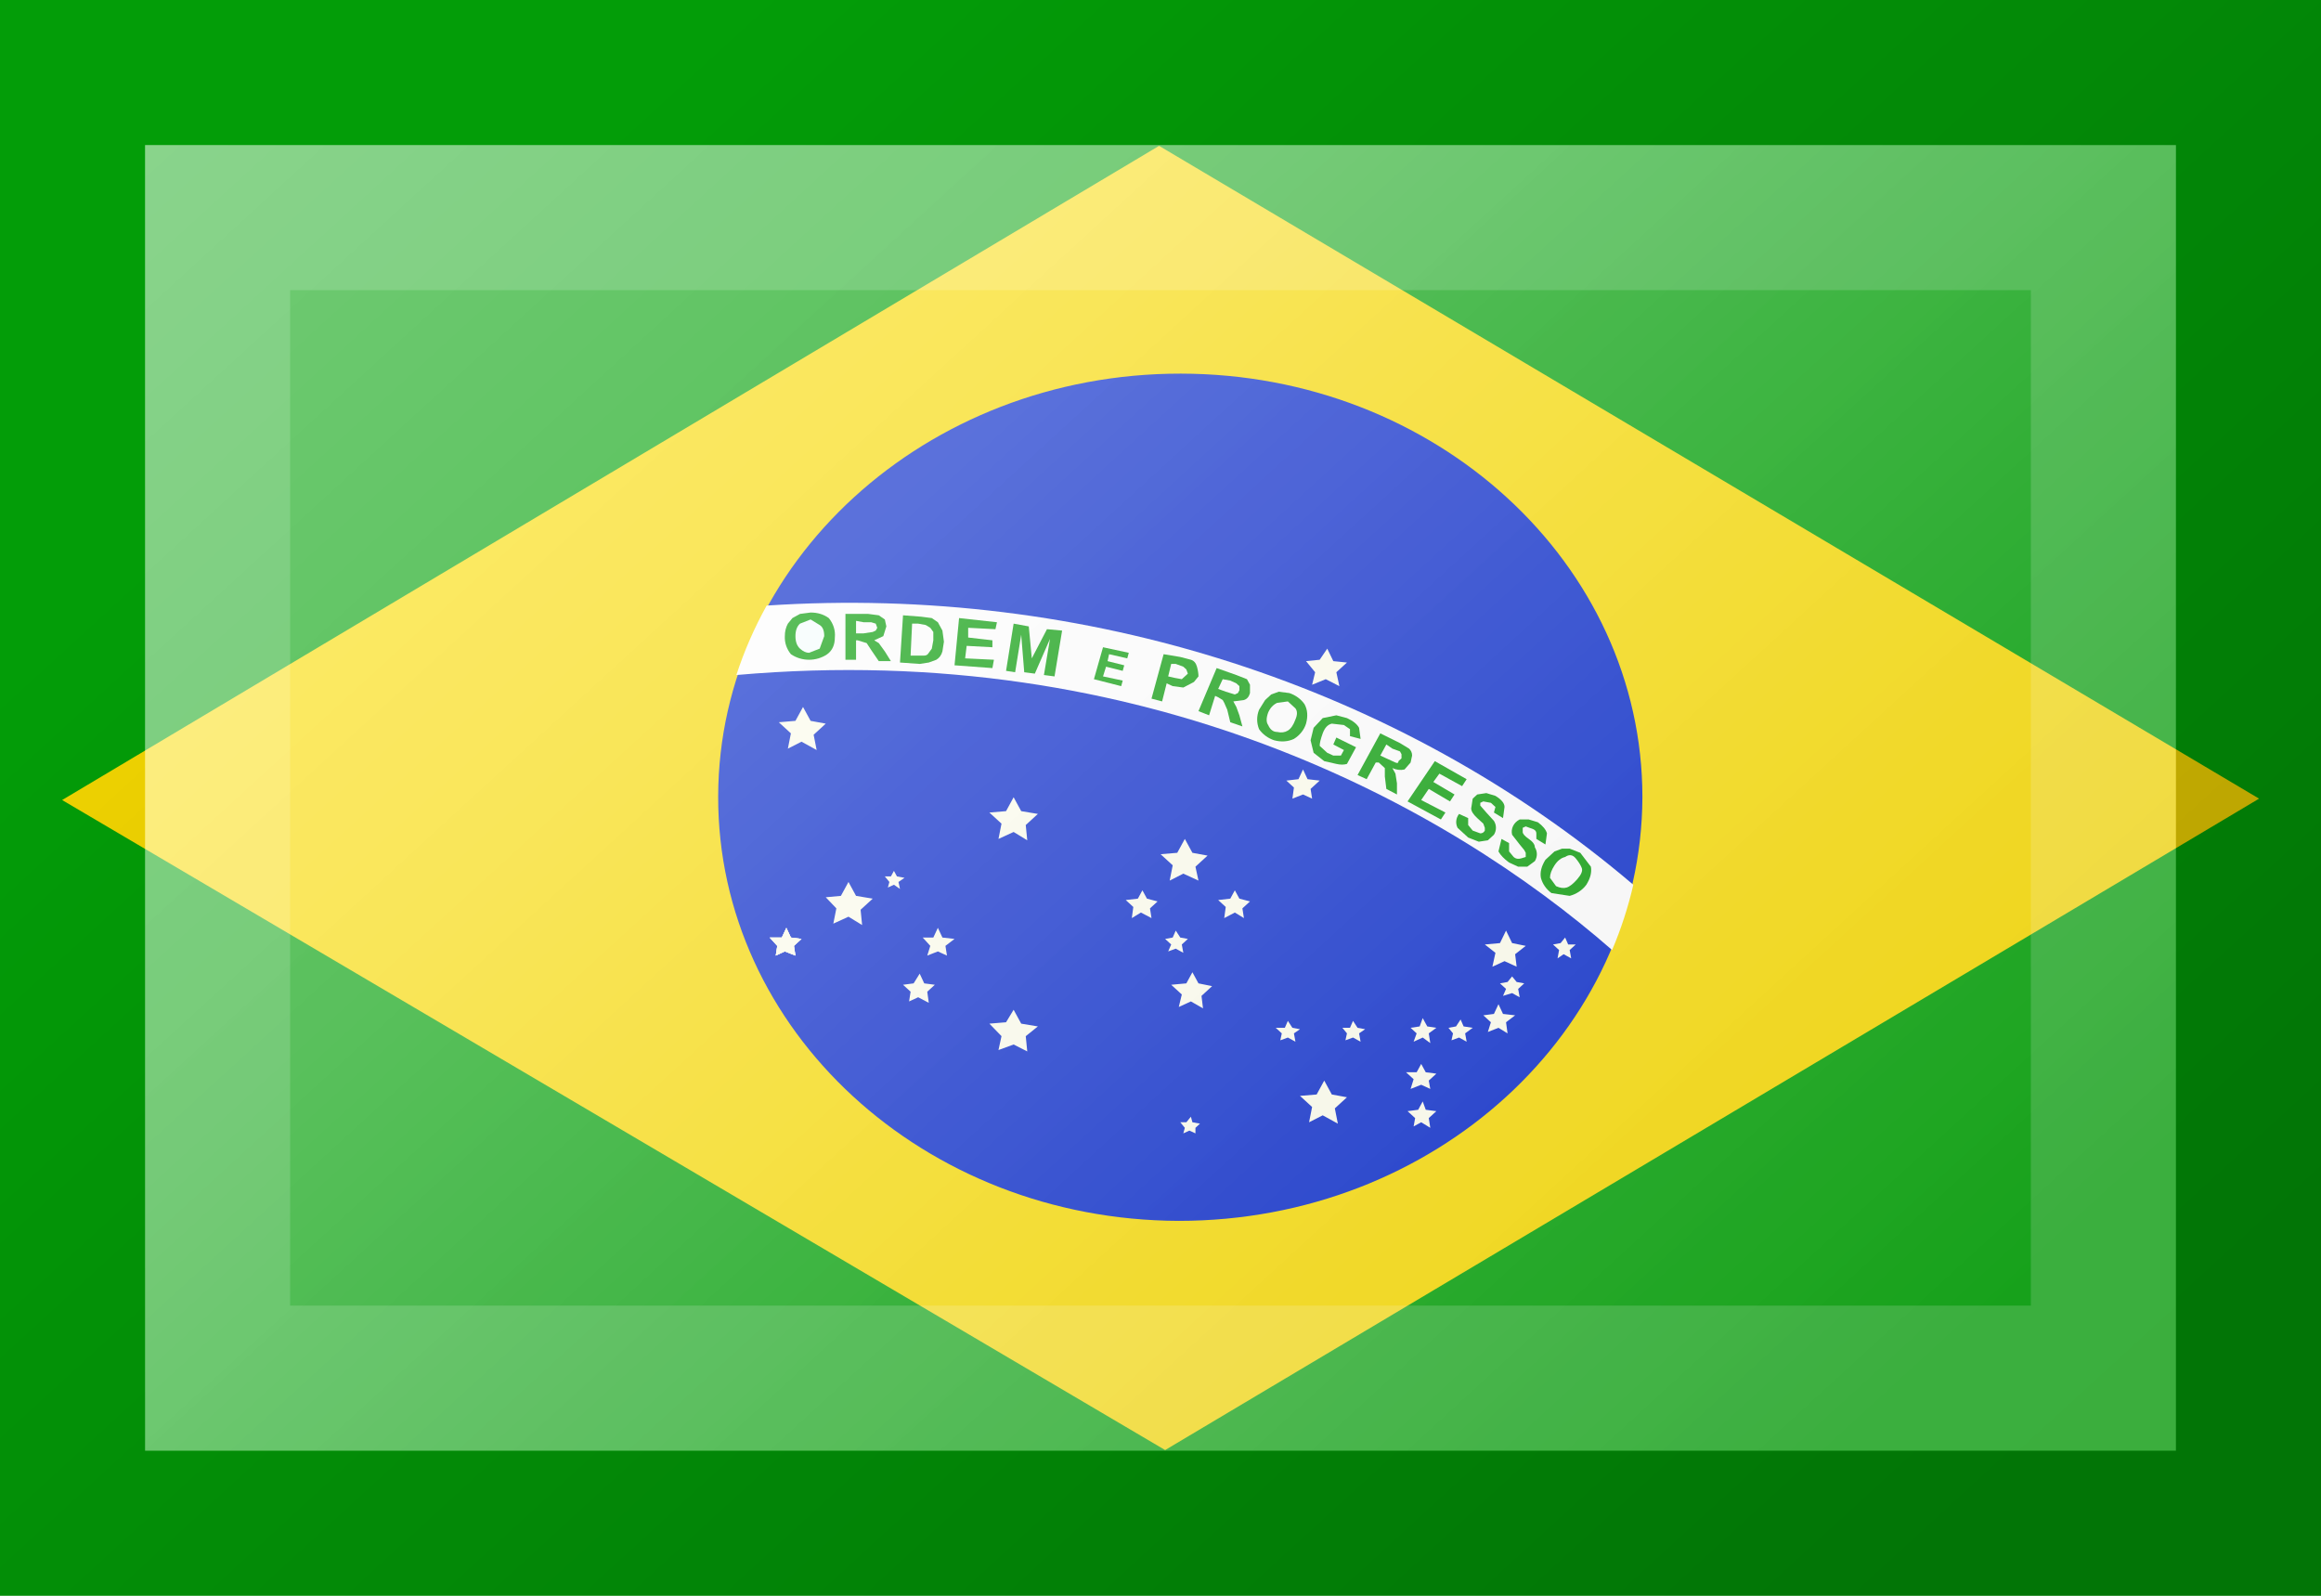
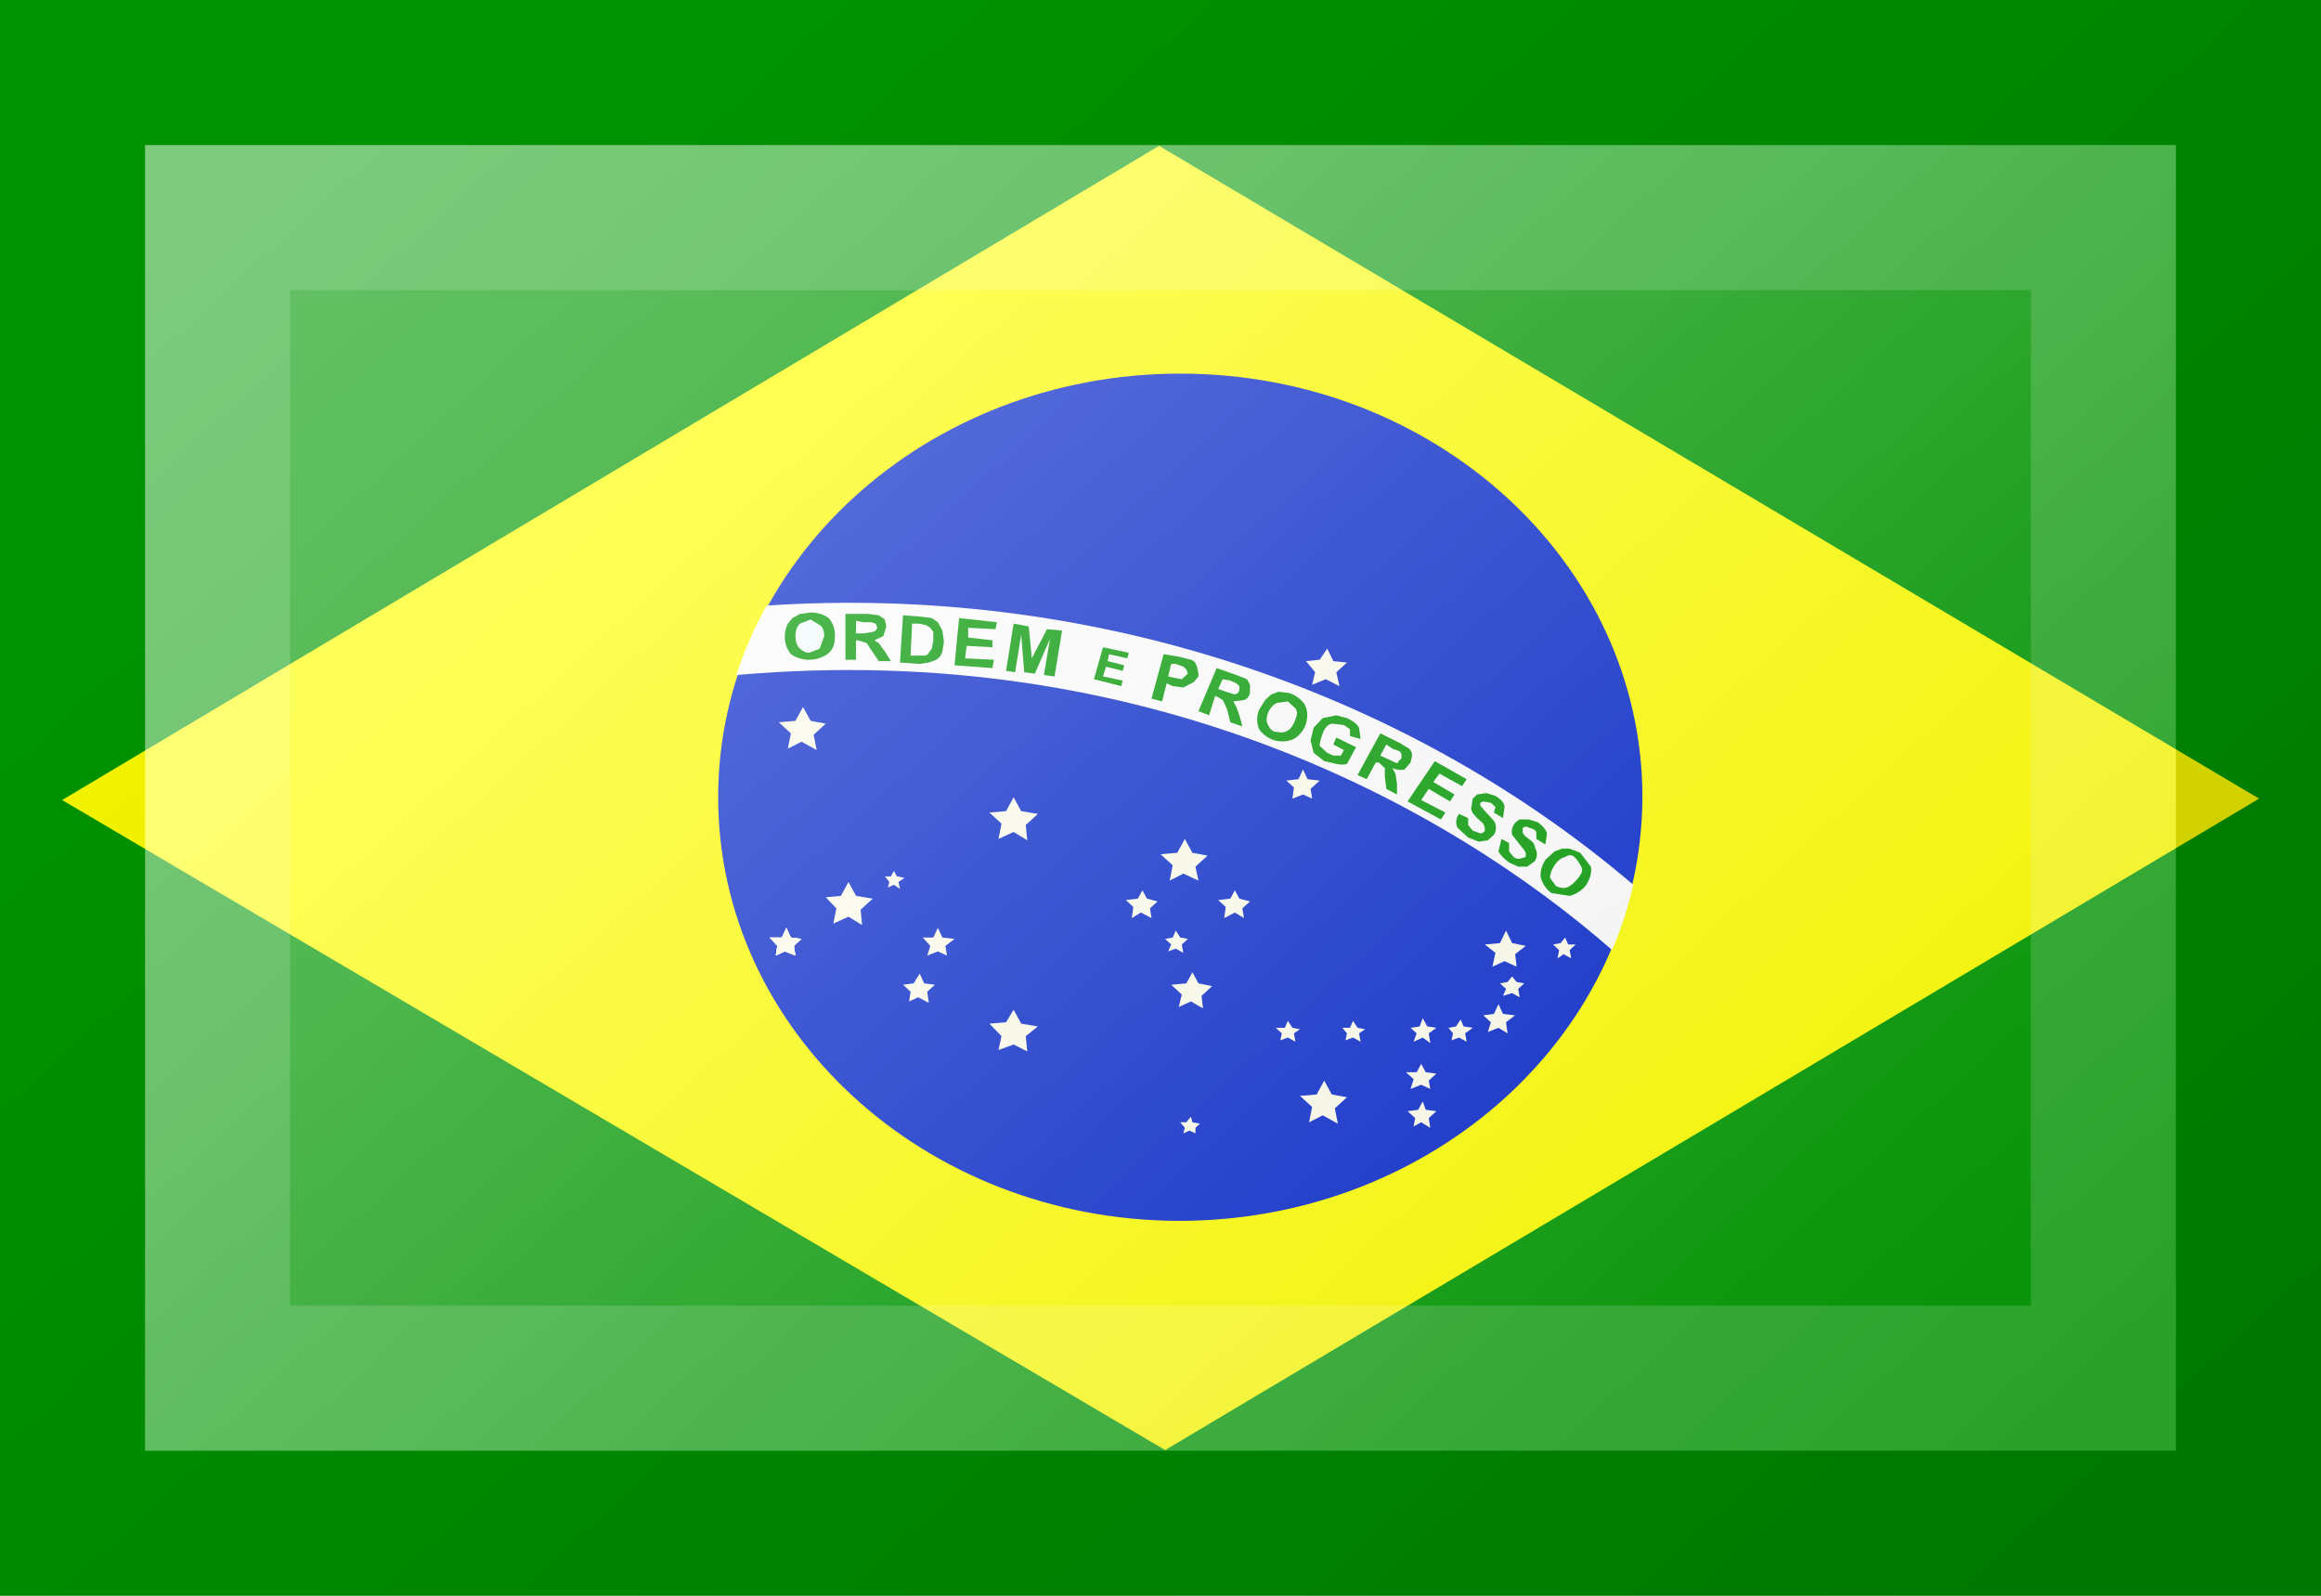
<svg xmlns="http://www.w3.org/2000/svg" width="16" height="11" viewBox="0 0 16 11">
  <defs>
-     <linearGradient id="fbr-gloss" gradientUnits="userSpaceOnUse" x1="1.005" y1="1.097" x2="10.763" y2="11.752">
-       <stop offset="0.000" stop-color="#fff" stop-opacity="0.439" />
-       <stop offset="0.363" stop-color="#fff" stop-opacity="0.347" />
-       <stop offset="0.822" stop-color="#fff" stop-opacity="0.150" />
-       <stop offset="1.000" stop-color="#fff" stop-opacity="0.082" />
+     <linearGradient id="fbr-gloss" gradientUnits="userSpaceOnUse" x1="1.352" y1="1.476" x2="11.384" y2="12.430">
+       <stop offset="0.000" stop-color="#fff" stop-opacity="0.400" />
+       <stop offset="0.308" stop-color="#fff" stop-opacity="0.314" />
+       <stop offset="0.856" stop-color="#fff" stop-opacity="0.061" />
+       <stop offset="1.000" stop-color="#fff" stop-opacity="0.021" />
    </linearGradient>
-     <linearGradient id="fbr-shade" gradientUnits="userSpaceOnUse" x1="3.338" y1="3.645" x2="11.482" y2="12.537">
+     <linearGradient id="fbr-shade" gradientUnits="userSpaceOnUse" x1="2.739" y1="2.991" x2="11.482" y2="12.537">
      <stop offset="0.000" stop-color="#000" stop-opacity="0.000" />
-       <stop offset="1.000" stop-color="#000" stop-opacity="0.054" />
+       <stop offset="1.000" stop-color="#000" stop-opacity="0.060" />
    </linearGradient>
-     <linearGradient id="fbr-edge" gradientUnits="userSpaceOnUse" x1="2.330" y1="2.544" x2="11.428" y2="12.478">
-       <stop offset="0.000" stop-color="#000" stop-opacity="0.030" />
-       <stop offset="0.275" stop-color="#000" stop-opacity="0.105" />
-       <stop offset="1.000" stop-color="#000" stop-opacity="0.280" />
+     <linearGradient id="fbr-edge" gradientUnits="userSpaceOnUse" x1="2.625" y1="2.866" x2="11.802" y2="12.886">
+       <stop offset="0.000" stop-color="#000" stop-opacity="0.048" />
+       <stop offset="0.295" stop-color="#000" stop-opacity="0.094" />
+       <stop offset="1.000" stop-color="#000" stop-opacity="0.217" />
    </linearGradient>
    <clipPath id="fbr-clip">
      <rect width="16" height="11" />
    </clipPath>
  </defs>
  <g clip-path="url(#fbr-clip)">
    <g transform="scale(1.04447 0.95743)">
-       <path fill="#03a208" fill-rule="evenodd" d="M0 0h15.32v11.49H0z" />
-       <path fill="#f9db01" fill-rule="evenodd" d="m7.69 10.44 7.22-4.69-7.26-4.7L.41 5.76z" />
+       <path fill="#090" fill-rule="evenodd" d="M0 0h15.32v11.49H0z" />
+       <path fill="#ff0" fill-rule="evenodd" d="m7.69 10.44 7.22-4.69-7.26-4.7L.41 5.76z" />
      <path fill="#0527cb" fill-rule="evenodd" d="M10.84 5.74a3.06 3.06 0 0 1-3.06 3.05 3.05 3.05 0 1 1 3.06-3.05" />
      <path fill="#ffffef" fill-rule="evenodd" d="m6.78 7.57-.09-.05-.1.04.02-.1-.08-.09.11-.01.05-.09.05.1.11.02-.08.07m2.06.63-.1-.06-.09.05.02-.11-.08-.08.11-.01.05-.1.05.1.1.02-.08.08m-.87-.72-.08-.05-.08.04.02-.09-.07-.07.1-.01.04-.08.04.08.09.02-.07.07m2.08-.21-.08-.04-.08.04.02-.1-.07-.06.1-.01.04-.09.04.09.09.02-.07.06m-2.09-.53-.1-.05-.09.05.02-.11-.08-.08.11-.01.05-.1.05.1.1.02-.08.08m-2.5-.84-.1-.06-.09.05.02-.11-.08-.08.11-.01.05-.1.05.1.1.02-.08.08m.32 1.37L5.6 6.6l-.1.05.02-.11-.07-.08.1-.01.05-.1.05.1.11.02-.08.08m3.16-1.61-.09-.05-.09.04.02-.09-.06-.08.09-.01.05-.08.04.09.09.01-.07.07m-.16.91-.06-.03-.07.03.01-.08-.05-.05.08-.01.03-.07.03.07.08.01-.06.06m-3.4 1.2-.07-.03-.06.03.01-.07-.05-.06h.08l.03-.07.03.07.07.01-.05.05m4.79.37-.05-.03-.06.02.02-.05-.04-.04.05-.01.03-.04.03.04.05.01-.04.04" />
      <path fill="#ffffef" fill-rule="evenodd" d="m5.25 6.88-.07-.03-.06.03.01-.07-.05-.06h.08l.03-.07.03.07.07.01-.05.05" />
      <path fill="#ffffef" fill-rule="evenodd" d="m5.25 6.88-.07-.03-.06.03.01-.07-.05-.06h.08l.03-.07.03.07.07.01-.05.05m1.01.07-.06-.03-.07.03.02-.07-.05-.06h.07l.03-.07.03.07.08.01-.06.05m-.11.41-.07-.04-.06.03.01-.07-.05-.05.07-.01.04-.07.03.07.07.01-.05.05m2.09-.53-.06-.04-.07.04.01-.08-.05-.05.08-.01.03-.06.03.06.07.02-.05.05m-.6.07-.07-.04-.06.04.01-.08-.05-.05.08-.01.03-.06.03.06.07.02-.05.05M5.94 6.4l-.04-.03-.04.02.01-.04-.03-.04h.04l.02-.04.02.04.05.01-.04.03m4.02 1.09-.06-.04-.07.03.02-.07-.05-.05.07-.01.03-.07.03.07.08.01-.06.05m-.5.15-.05-.04-.06.03.02-.06-.04-.04.06-.01.02-.06.03.06.06.01-.05.04m.25.06-.05-.03-.05.02.01-.05-.03-.04.05-.01.03-.05.02.05.06.01-.05.04m.7-.54-.05-.03-.04.03.01-.06-.04-.04.05-.01.03-.04.02.05h.05l-.04.04m-.92 1-.06-.03-.07.03.02-.07-.05-.05h.07l.03-.06.03.06.07.01-.05.05m.01.34-.06-.04-.05.03.01-.06L9.29 8l.07-.01.03-.06.02.06.07.01-.05.05m-.45-.55-.05-.03-.05.02.01-.05-.03-.04h.05l.02-.05.03.05.05.01-.04.03m-.42.06-.05-.03-.05.02.01-.05-.04-.04h.06l.02-.05.03.05.05.01-.04.03m-.73-.58-.05-.03-.05.02.02-.05-.04-.04.05-.01.02-.05.03.05.05.01-.04.04m.09 1.36-.04-.02-.04.02.01-.04-.03-.04h.04l.03-.04.01.04.05.01-.03.03M6.78 6.05l-.09-.06-.1.05.02-.11-.08-.08.11-.01.05-.1.05.1.11.02-.08.08" />
      <path fill="#fff" fill-rule="evenodd" d="M10.64 6.84a3 3 0 0 0 .14-.47 7.6 7.6 0 0 0-5.72-2.01 3 3 0 0 0-.2.5c2.7-.26 4.69.94 5.78 1.98" />
-       <path fill="#059c05" d="m9.91 6.04.05.03v.06l.03.04q.02.02.05.01l.03-.01v-.03l-.01-.02-.03-.04-.05-.07a.1.1 0 0 1 .05-.11h.06l.06.02q.05.04.06.08l-.01.08-.06-.04V6q0-.02-.02-.03l-.05-.02-.02.01v.03q0 .02.04.05t.04.06a.1.1 0 0 1 0 .1l-.05.04h-.06l-.06-.03q-.05-.04-.07-.08zm-.28-.18.06.03v.05l.03.04.05.02q.02 0 .03-.02v-.02l-.01-.03-.04-.04q-.04-.04-.04-.07l.01-.07.03-.03.06-.01.06.02q.06.04.06.08l-.01.08-.06-.04.01-.04-.03-.03-.05-.01-.02.01v.02l.04.05.05.06a.1.1 0 0 1 0 .1l-.04.04-.06.01-.07-.03-.07-.07a.1.1 0 0 1 .01-.1m-.34-.09.18-.29.21.13-.03.05-.15-.09-.04.06.14.09-.03.05-.14-.09-.05.08.16.09-.03.05zm-.49-.41.02-.05.13.07-.06.12q-.03.01-.07 0l-.08-.02-.07-.06-.02-.09.02-.09.06-.07.09-.02.07.02q.06.03.08.07l.01.08-.07-.02v-.05l-.04-.03-.08-.01q-.04.01-.06.07t-.02.09l.05.05.04.02h.05l.02-.04zm-2.16-.53.05-.34.1.02.02.23.1-.21.1.01-.05.33-.07-.01.04-.26-.1.25-.07-.01-.02-.27-.04.27zm-.34-.04.03-.34.25.03-.01.05-.18-.01v.07l.16.02v.05l-.17-.01-.01.09.19.01-.01.06z" />
+       <path fill="#090" d="m9.91 6.04.05.03v.06l.03.04q.02.02.05.01l.03-.01v-.03l-.01-.02-.03-.04-.05-.07a.1.1 0 0 1 .05-.11h.06l.06.02q.05.04.06.08l-.01.08-.06-.04V6q0-.02-.02-.03l-.05-.02-.02.01v.03q0 .02.04.05t.04.06a.1.1 0 0 1 0 .1l-.05.04h-.06l-.06-.03q-.05-.04-.07-.08zm-.28-.18.06.03v.05l.03.04.05.02q.02 0 .03-.02v-.02l-.01-.03-.04-.04q-.04-.04-.04-.07l.01-.07.03-.03.06-.01.06.02q.06.04.06.08l-.01.08-.06-.04.01-.04-.03-.03-.05-.01-.02.01v.02l.04.05.05.06a.1.1 0 0 1 0 .1l-.04.04-.06.01-.07-.03-.07-.07a.1.1 0 0 1 .01-.1m-.34-.09.18-.29.21.13-.03.05-.15-.09-.04.06.14.09-.03.05-.14-.09-.05.08.16.09-.03.05zm-.49-.41.02-.05.13.07-.06.12q-.03.01-.07 0l-.08-.02-.07-.06-.02-.09.02-.09.06-.07.09-.02.07.02q.06.03.08.07l.01.08-.07-.02v-.05l-.04-.03-.08-.01q-.04.01-.06.07t-.02.09l.05.05.04.02h.05l.02-.04zm-2.16-.53.05-.34.1.02.02.23.1-.21.1.01-.05.33-.07-.01.04-.26-.1.25-.07-.01-.02-.27-.04.27zm-.34-.04.03-.34.25.03-.01.05-.18-.01v.07l.16.02v.05l-.17-.01-.01.09.19.01-.01.06z" />
      <g stroke-opacity=".5">
-         <path fill="#059c05" d="M5.18 4.58q0-.05.02-.09l.03-.04.05-.03.07-.01q.07 0 .12.04a.2.2 0 0 1 .04.14q0 .08-.05.12a.2.2 0 0 1-.12.04.2.2 0 0 1-.12-.04.2.2 0 0 1-.04-.13" />
+         <path fill="#090" d="M5.18 4.58q0-.05.02-.09l.03-.04.05-.03.07-.01q.07 0 .12.04a.2.2 0 0 1 .04.14q0 .08-.05.12a.2.2 0 0 1-.12.04.2.2 0 0 1-.12-.04.2.2 0 0 1-.04-.13" />
        <path fill="#f7ffff" d="M5.25 4.58q0 .06.03.09t.06.03l.07-.03.03-.09q0-.06-.03-.08l-.06-.04-.07.03q-.03.03-.03.09" />
      </g>
      <g stroke-opacity=".5">
-         <path fill="#059c05" d="M5.58 4.75v-.33h.15l.07.01.04.03.01.05-.02.07-.06.03.03.02.04.06.04.07H5.8l-.05-.08-.03-.05-.03-.01-.03-.01h-.01v.14z" />
+         <path fill="#090" d="M5.58 4.75v-.33h.15l.07.01.04.03.01.05-.02.07-.06.03.03.02.04.06.04.07H5.8l-.05-.08-.03-.05-.03-.01-.03-.01h-.01v.14z" />
        <path fill="#fff" d="M5.65 4.56h.05l.06-.01.02-.01.01-.02-.01-.03-.03-.01H5.7l-.05-.01z" />
      </g>
      <g stroke-opacity=".5">
-         <path fill="#059c05" d="m5.96 4.43.12.01.07.01.04.03.03.06.01.08-.01.07q-.01.04-.04.06l-.05.02-.06.01-.13-.01z" />
+         <path fill="#090" d="m5.96 4.43.12.01.07.01.04.03.03.06.01.08-.01.07q-.01.04-.04.06l-.05.02-.06.01-.13-.01z" />
        <path fill="#fff" d="m6.02 4.49-.01.23h.09q.02 0 .03-.02l.02-.03.01-.06v-.06l-.02-.03-.03-.02-.05-.01z" />
      </g>
      <g stroke-opacity=".5">
-         <path fill="#059c05" d="m7.6 5.03.08-.32.11.02.07.02q.03.01.04.05t.01.07l-.03.04-.07.04-.07-.01-.04-.02-.03.13z" />
+         <path fill="#090" d="m7.6 5.03.08-.32.11.02.07.02q.03.01.04.05t.01.07l-.03.04-.07.04-.07-.01-.04-.02-.03.13z" />
        <path fill="#fff" d="m7.73 4.78-.02.09.04.01.05.01.04-.04-.01-.03-.02-.02-.05-.02z" />
      </g>
      <g stroke-opacity=".5">
-         <path fill="#059c05" d="m7.91 5.12.12-.31.13.05.07.03.02.04v.06q-.01.04-.04.05l-.07.01.02.04.02.06.02.08-.08-.03-.02-.09-.02-.05-.01-.02-.03-.02-.02-.01-.04.14z" />
+         <path fill="#090" d="m7.91 5.12.12-.31.13.05.07.03.02.04v.06q-.01.04-.04.05l-.07.01.02.04.02.06.02.08-.08-.03-.02-.09-.02-.05-.01-.02-.03-.02-.02-.01-.04.14z" />
        <path fill="#fff" d="m8.04 4.96.05.02.06.02.02-.01.01-.02v-.03l-.02-.02-.04-.02-.05-.01z" />
      </g>
      <g stroke-opacity=".5">
-         <path fill="#059c05" d="m8.31 5.11.04-.07.04-.04.05-.02.07.01a.2.2 0 0 1 .1.08q.03.06.01.14a.2.2 0 0 1-.08.11q-.06.03-.13.01a.2.2 0 0 1-.1-.08.2.2 0 0 1 0-.14" />
+         <path fill="#090" d="m8.31 5.11.04-.07.04-.04.05-.02.07.01a.2.2 0 0 1 .1.08q.03.06.01.14a.2.2 0 0 1-.08.11q-.06.03-.13.01a.2.2 0 0 1-.1-.08.2.2 0 0 1 0-.14" />
        <path fill="#fff" d="M8.37 5.13q-.02.06 0 .09.02.05.06.05.04.01.07-.01t.05-.08q.02-.05 0-.08l-.05-.05-.07.01q-.04.02-.06.07" />
      </g>
      <g stroke-opacity=".5">
-         <path fill="#059c05" d="m8.96 5.58.15-.3.13.07.06.04q.02.02.02.05l-.01.05-.04.05q-.04.01-.08-.01l.02.04.01.07v.08l-.07-.04-.01-.09v-.06l-.02-.02-.02-.02h-.02l-.06.12z" />
+         <path fill="#090" d="m8.96 5.58.15-.3.13.07.06.04q.02.02.02.05l-.01.05-.04.05q-.04.01-.08-.01l.02.04.01.07v.08l-.07-.04-.01-.09v-.06l-.02-.02-.02-.02h-.02l-.06.12z" />
        <path fill="#fff" d="m9.11 5.44.04.02.06.03q.02.01.02-.01l.02-.02v-.03l-.01-.02-.05-.02-.04-.03z" />
      </g>
      <g stroke-opacity=".5">
-         <path fill="#059c05" d="m10.2 6.19.06-.06.05-.02h.05l.07.03.07.1q.01.06-.03.13a.2.2 0 0 1-.11.08l-.12-.02a.2.2 0 0 1-.07-.11q-.01-.06.03-.13" />
+         <path fill="#090" d="m10.2 6.19.06-.06.05-.02h.05l.07.03.07.1q.01.06-.03.13a.2.2 0 0 1-.11.08l-.12-.02a.2.2 0 0 1-.07-.11q-.01-.06.03-.13" />
        <path fill="#fff" d="M10.26 6.23q-.03.05-.03.09l.04.06q.04.02.07.01t.07-.06.03-.08-.04-.07-.07-.01q-.04.01-.07.06" />
      </g>
-       <path fill="#059c05" d="m7.22 4.89.06-.23.17.04-.01.04-.12-.03-.01.05.11.03-.01.04-.11-.03-.02.07.13.03-.01.04z" />
+       <path fill="#090" d="m7.22 4.89.06-.23.17.04-.01.04-.12-.03-.01.05.11.03-.01.04-.11-.03-.02.07.13.03-.01.04z" />
    </g>
    <rect x="1" y="1" width="14" height="9" fill="url(#fbr-gloss)" />
-     <path d="M1 1h14v9H1zM2 2v7h12V2z" fill="#fff" fill-opacity="0.166" fill-rule="evenodd" />
+     <path d="M1 1h14v9H1zM2 2v7h12V2z" fill="#fff" fill-opacity="0.164" fill-rule="evenodd" />
    <rect x="1" y="1" width="14" height="9" fill="url(#fbr-shade)" />
    <path d="M0 0h16v11H0zM1 1v9h14V1z" fill="url(#fbr-edge)" fill-rule="evenodd" />
  </g>
</svg>
